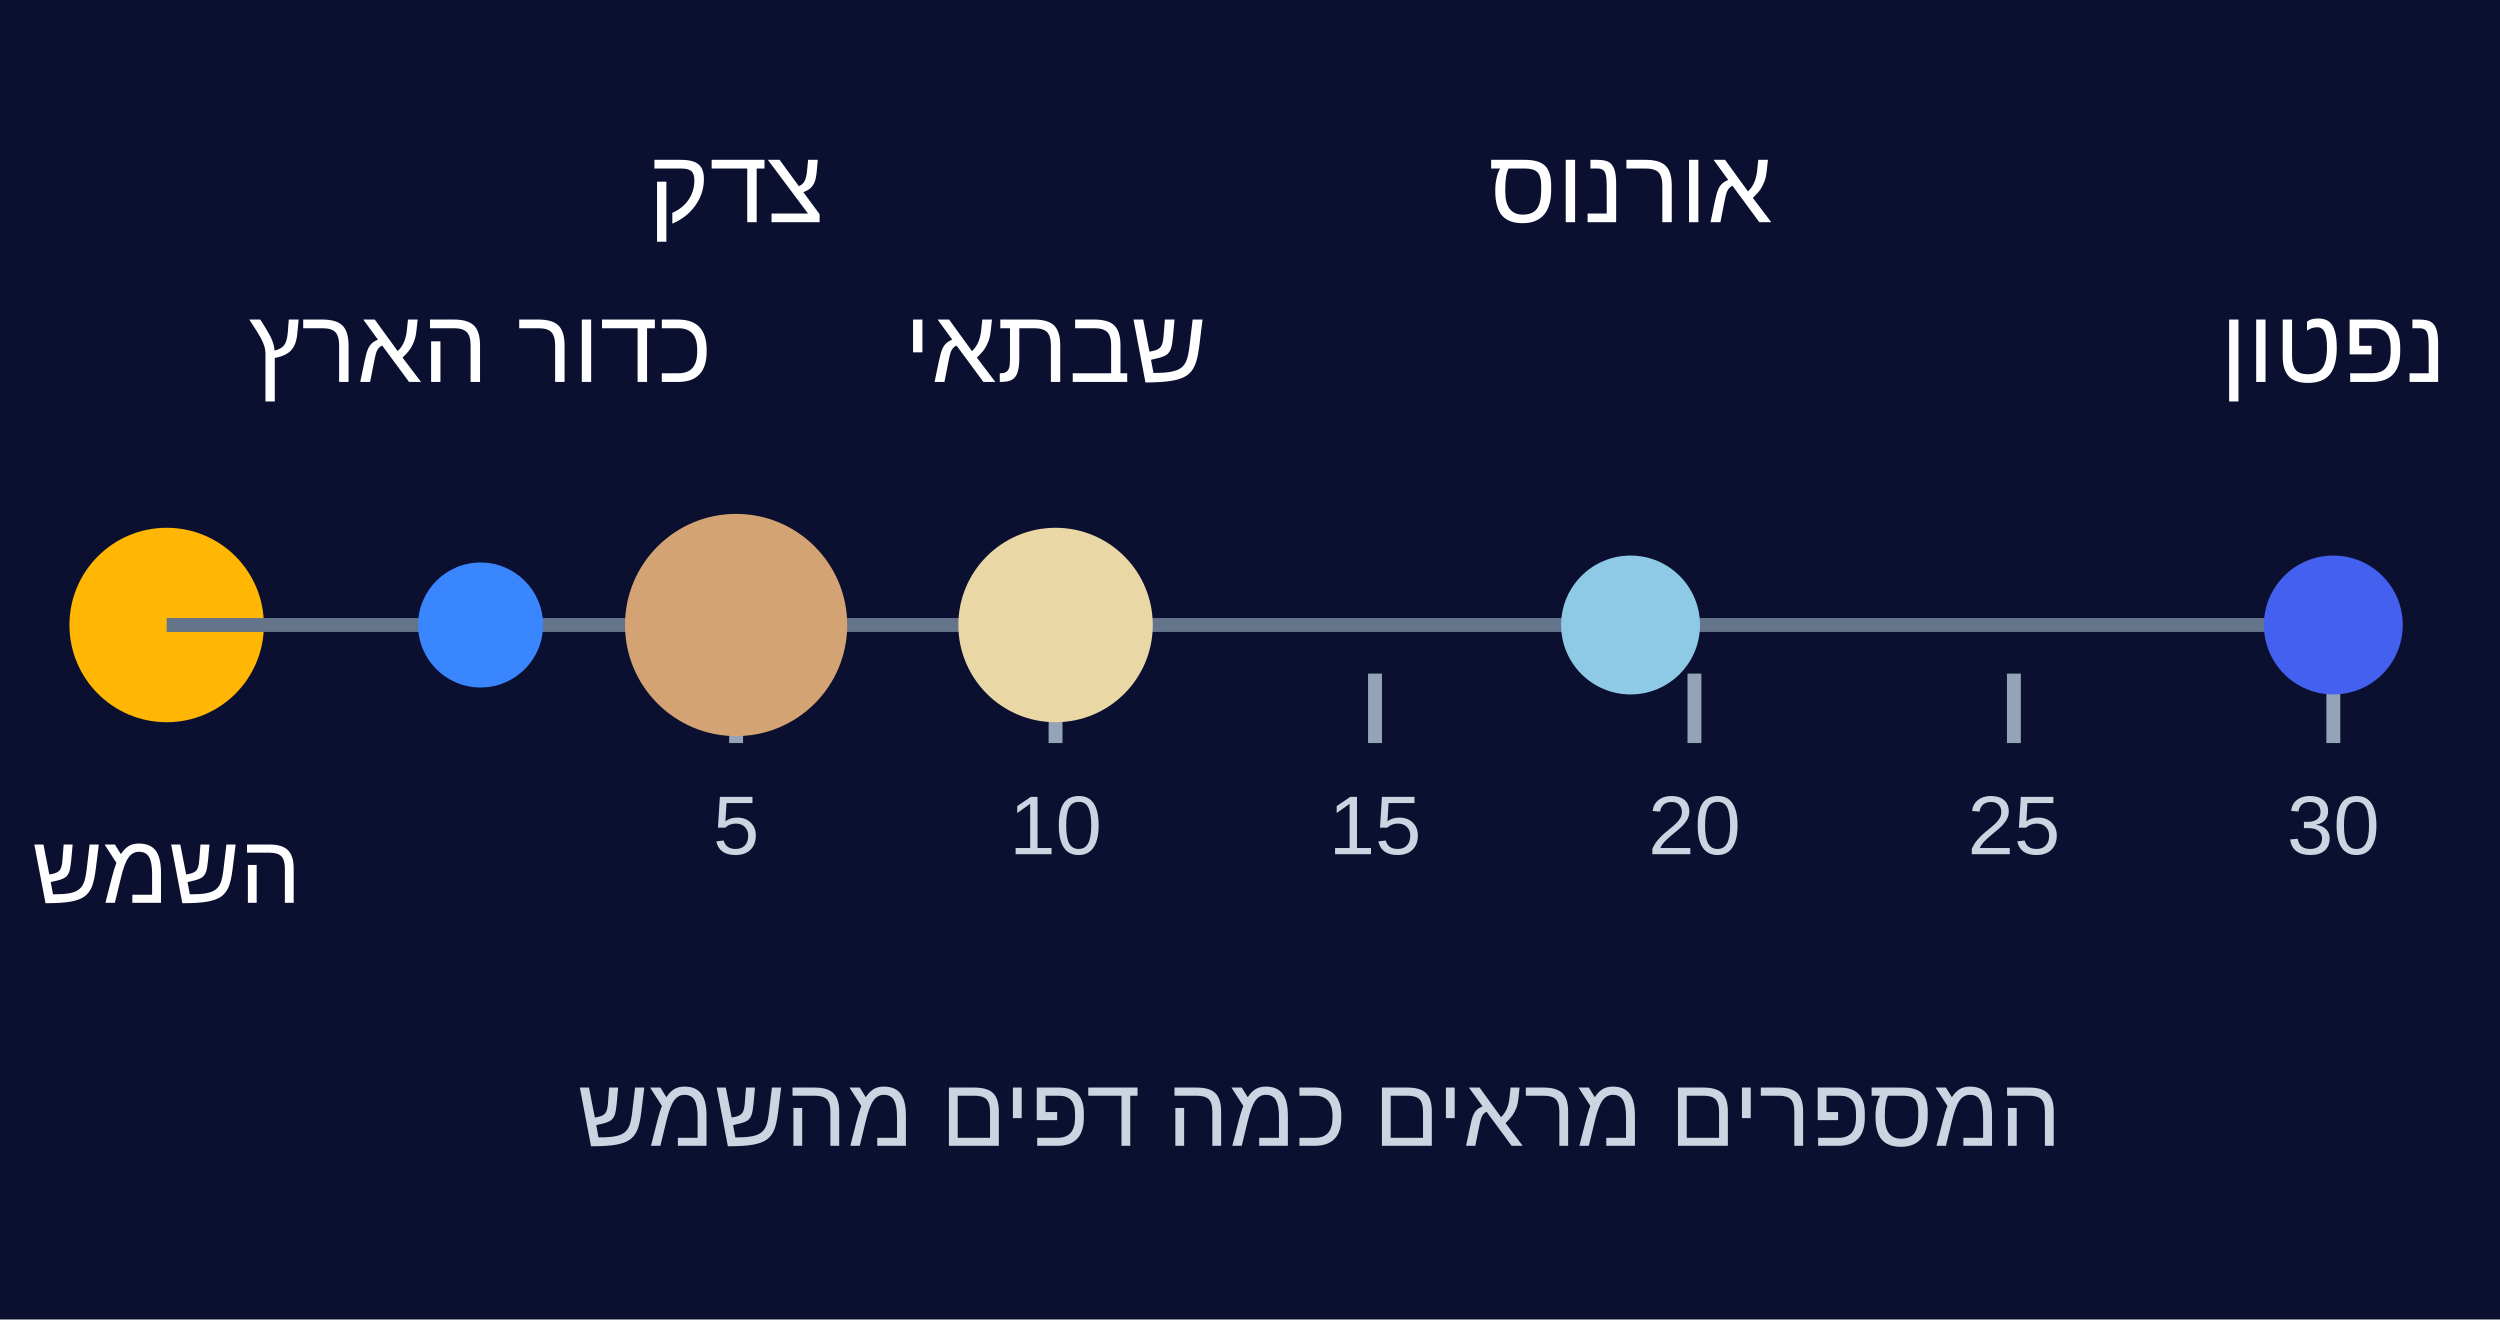
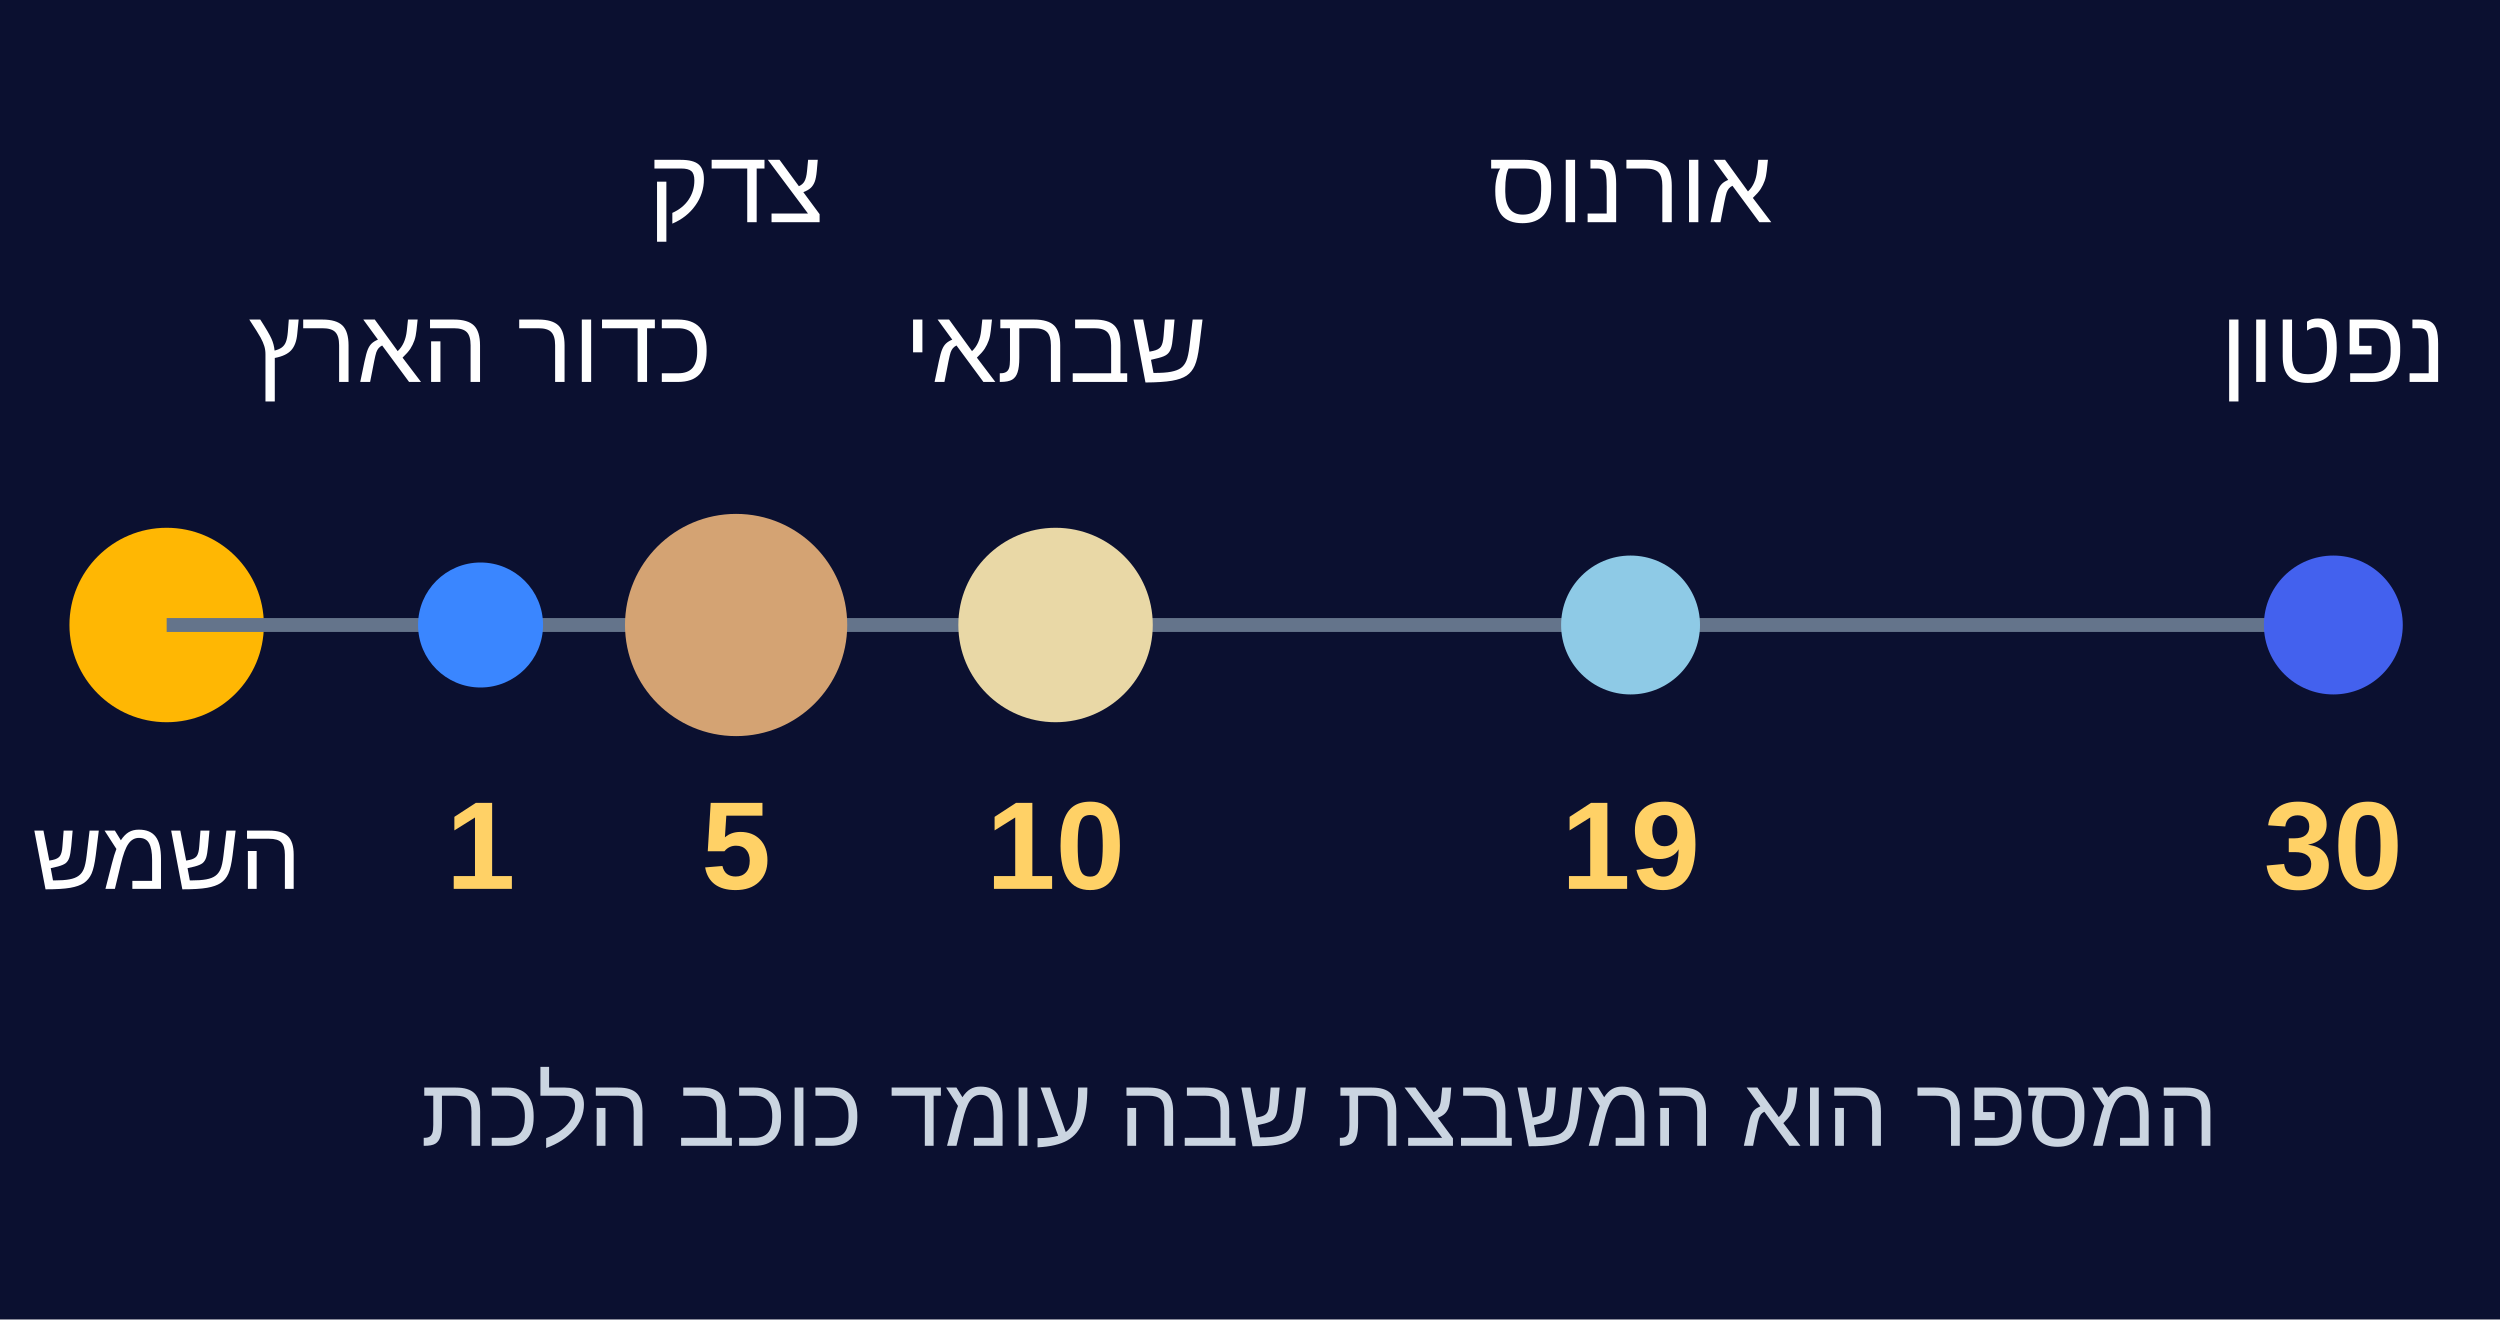
<svg xmlns="http://www.w3.org/2000/svg" viewBox="0 0 360 190" width="360" height="190" role="img">
  <rect width="360" height="190" fill="#0b1030" />
  <circle cx="24" cy="90" r="14" fill="#ffb703" />
  <line x1="24" y1="90" x2="345" y2="90" stroke="#64748b" stroke-width="2" />
-   <text x="24" y="130" text-anchor="middle" direction="rtl" font-family="Arial,sans-serif" font-size="14" fill="#ffffff">השמש</text>
-   <line x1="106.0" y1="97" x2="106.0" y2="107" stroke="#94a3b8" stroke-width="2" />
-   <text x="106.0" y="123" text-anchor="middle" font-family="Arial,sans-serif" font-size="12" fill="#cbd5e1">5</text>
-   <line x1="152.0" y1="97" x2="152.0" y2="107" stroke="#94a3b8" stroke-width="2" />
-   <text x="152.0" y="123" text-anchor="middle" font-family="Arial,sans-serif" font-size="12" fill="#cbd5e1">10</text>
-   <line x1="198.0" y1="97" x2="198.0" y2="107" stroke="#94a3b8" stroke-width="2" />
-   <text x="198.0" y="123" text-anchor="middle" font-family="Arial,sans-serif" font-size="12" fill="#cbd5e1">15</text>
-   <line x1="244.0" y1="97" x2="244.0" y2="107" stroke="#94a3b8" stroke-width="2" />
-   <text x="244.0" y="123" text-anchor="middle" font-family="Arial,sans-serif" font-size="12" fill="#cbd5e1">20</text>
-   <line x1="290.0" y1="97" x2="290.0" y2="107" stroke="#94a3b8" stroke-width="2" />
-   <text x="290.0" y="123" text-anchor="middle" font-family="Arial,sans-serif" font-size="12" fill="#cbd5e1">25</text>
-   <line x1="336.0" y1="97" x2="336.0" y2="107" stroke="#94a3b8" stroke-width="2" />
-   <text x="336.0" y="123" text-anchor="middle" font-family="Arial,sans-serif" font-size="12" fill="#cbd5e1">30</text>
+   <text x="24" y="128" text-anchor="middle" direction="rtl" font-family="Arial,sans-serif" font-size="14" fill="#ffffff">השמש</text>
  <circle cx="69.2" cy="90" r="9" fill="#3a86ff" />
  <text x="69.2" y="55" text-anchor="middle" direction="rtl" font-family="Arial,sans-serif" font-size="15" fill="#ffffff">כדור הארץ</text>
+   <text x="69.2" y="128" text-anchor="middle" font-family="Arial,sans-serif" font-size="18" font-weight="bold" fill="#ffd166">1</text>
  <circle cx="106.0" cy="90" r="16" fill="#d4a373" />
  <text x="106.0" y="32" text-anchor="middle" direction="rtl" font-family="Arial,sans-serif" font-size="15" fill="#ffffff">צדק</text>
+   <text x="106.0" y="128" text-anchor="middle" font-family="Arial,sans-serif" font-size="18" font-weight="bold" fill="#ffd166">5</text>
  <circle cx="152.0" cy="90" r="14" fill="#e9d8a6" />
  <text x="152.0" y="55" text-anchor="middle" direction="rtl" font-family="Arial,sans-serif" font-size="15" fill="#ffffff">שבתאי</text>
+   <text x="152.0" y="128" text-anchor="middle" font-family="Arial,sans-serif" font-size="18" font-weight="bold" fill="#ffd166">10</text>
  <circle cx="234.8" cy="90" r="10" fill="#8ecae6" />
  <text x="234.8" y="32" text-anchor="middle" direction="rtl" font-family="Arial,sans-serif" font-size="15" fill="#ffffff">אורנוס</text>
+   <text x="234.8" y="128" text-anchor="middle" font-family="Arial,sans-serif" font-size="18" font-weight="bold" fill="#ffd166">19</text>
  <circle cx="336.0" cy="90" r="10" fill="#4361ee" />
  <text x="336.0" y="55" text-anchor="middle" direction="rtl" font-family="Arial,sans-serif" font-size="15" fill="#ffffff">נפטון</text>
-   <text x="190" y="165" text-anchor="middle" direction="rtl" font-family="Arial,sans-serif" font-size="14" fill="#cbd5e1">המספרים מראים כמה דפים מהשמש</text>
+   <text x="336.0" y="128" text-anchor="middle" font-family="Arial,sans-serif" font-size="18" font-weight="bold" fill="#ffd166">30</text>
+   <text x="190" y="165" text-anchor="middle" direction="rtl" font-family="Arial,sans-serif" font-size="14" fill="#cbd5e1">המספר הוא המשבצת שבה עומד כוכב הלכת</text>
</svg>
